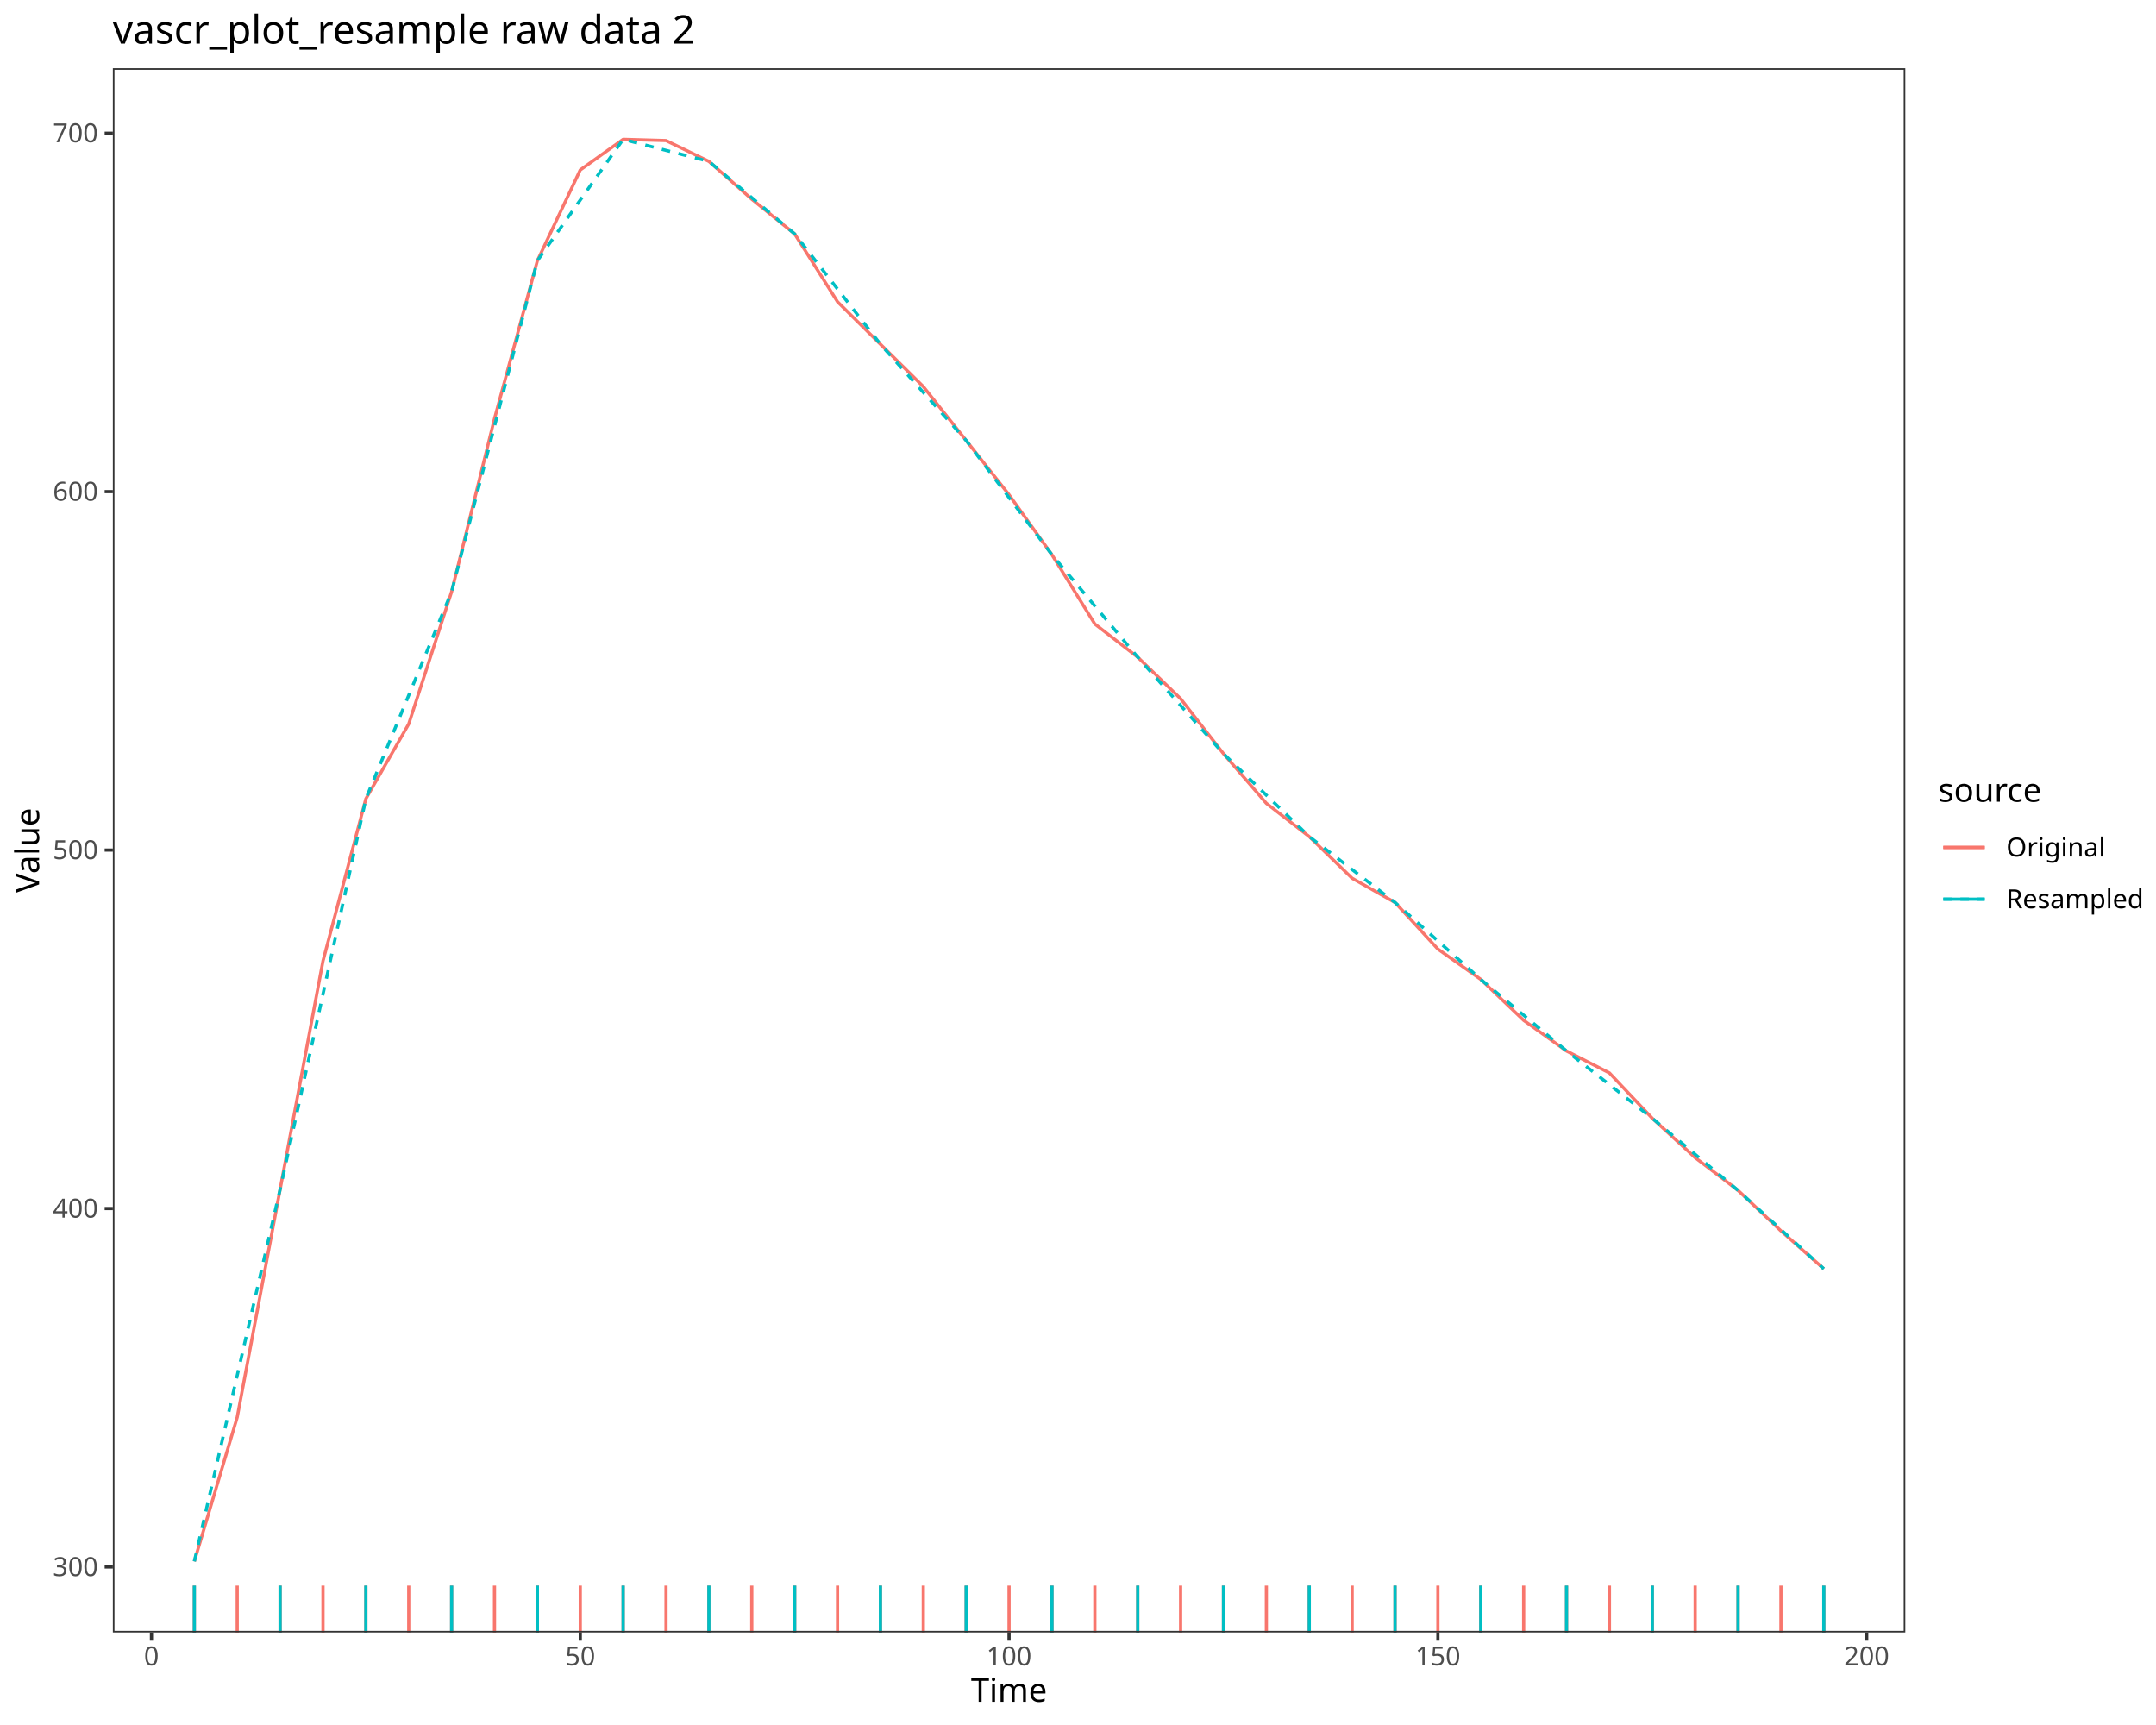
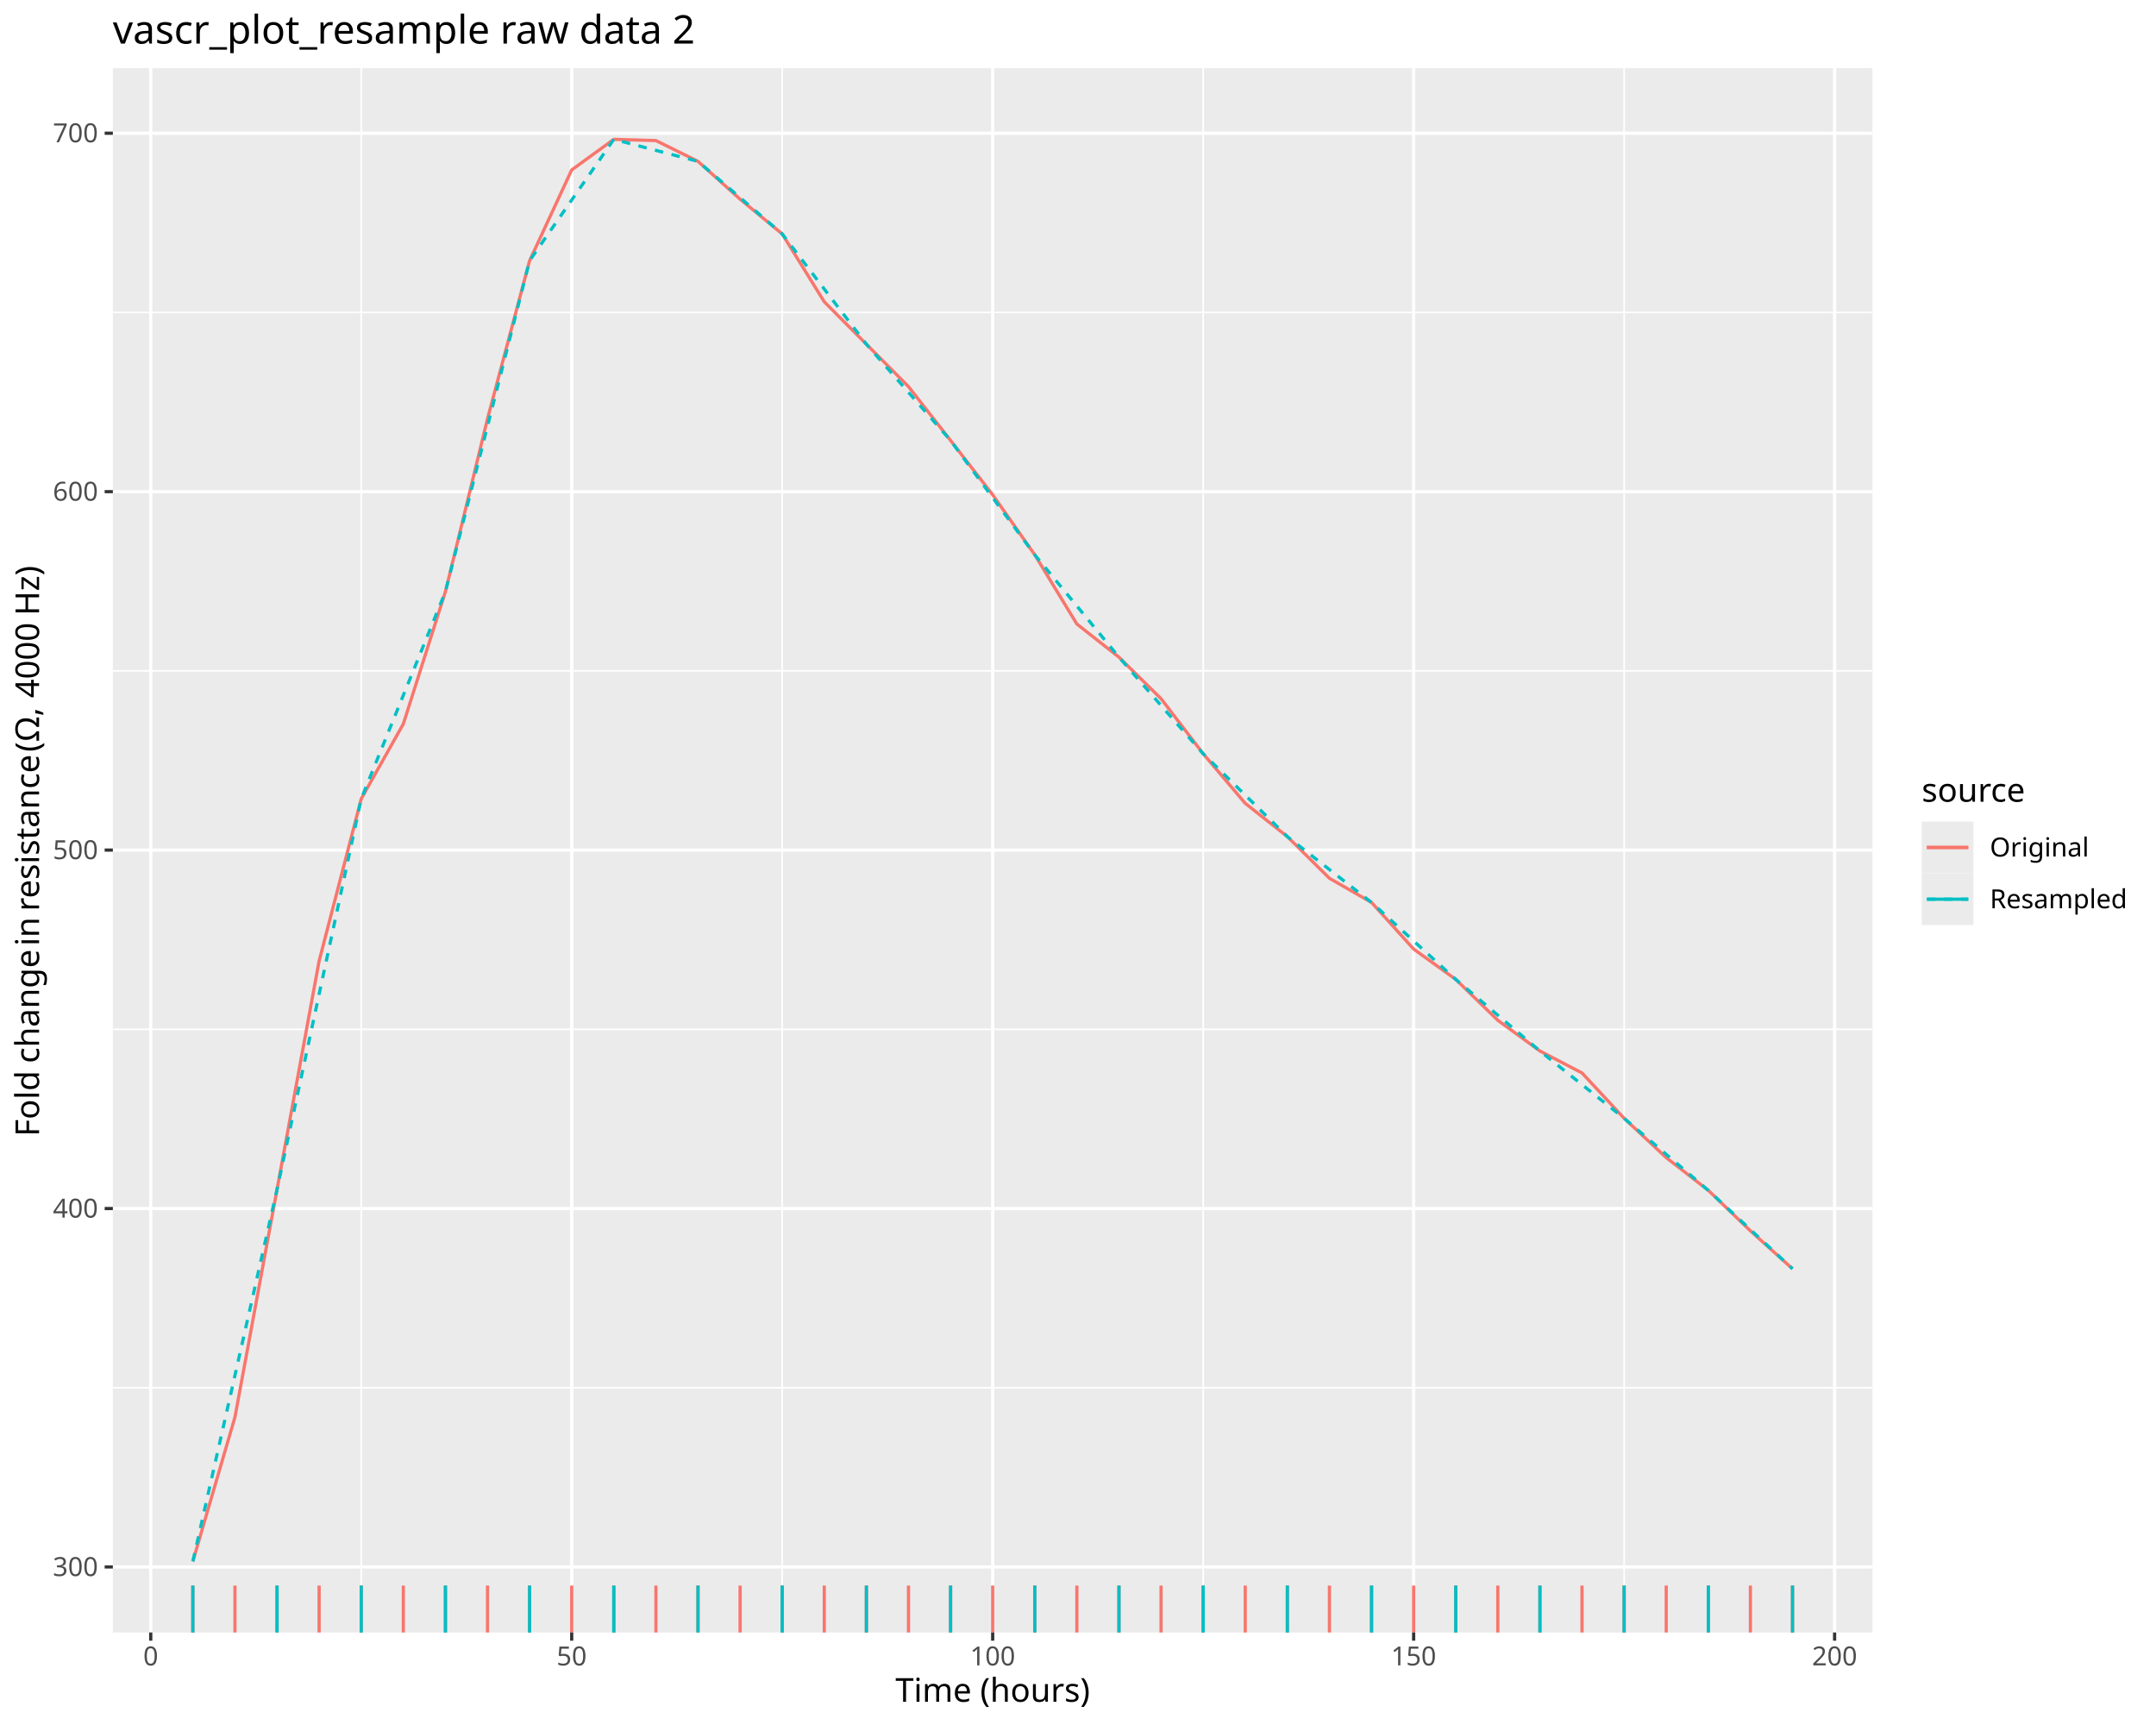
<svg xmlns="http://www.w3.org/2000/svg" class="svglite" data-engine-version="2.0" width="720.00pt" height="576.00pt" viewBox="0 0 720.00 576.00">
  <defs>
    <style type="text/css">
    .svglite line, .svglite polyline, .svglite polygon, .svglite path, .svglite rect, .svglite circle {
      fill: none;
      stroke: #000000;
      stroke-linecap: round;
      stroke-linejoin: round;
      stroke-miterlimit: 10.00;
    }
  </style>
  </defs>
  <rect width="100%" height="100%" style="stroke: none; fill: #FFFFFF;" />
  <defs>
    <clipPath id="cpMC4wMHw3MjAuMDB8MC4wMHw1NzYuMDA=">
      <rect x="0.00" y="0.00" width="720.00" height="576.00" />
    </clipPath>
  </defs>
  <g clip-path="url(#cpMC4wMHw3MjAuMDB8MC4wMHw1NzYuMDA=)">
    <rect x="0.00" y="0.00" width="720.00" height="576.00" style="stroke-width: 1.07; stroke: #FFFFFF; fill: #FFFFFF;" />
  </g>
  <defs>
-     <clipPath id="cpMzcuNjl8NjM2LjI4fDIyLjc4fDU0NS4xMQ==">
-       <rect x="37.69" y="22.78" width="598.59" height="522.33" />
+     <clipPath id="cpMzcuNjl8NjI1LjMyfDIyLjc4fDU0NS4xMQ==">
+       <rect x="37.69" y="22.78" width="587.63" height="522.33" />
    </clipPath>
  </defs>
-   <g clip-path="url(#cpMzcuNjl8NjM2LjI4fDIyLjc4fDU0NS4xMQ==)">
-     <rect x="37.69" y="22.78" width="598.59" height="522.33" style="stroke-width: 1.07; stroke: none; fill: #FFFFFF;" />
-     <polyline points="64.90,521.37 79.22,473.22 93.54,397.15 107.86,320.88 122.18,266.74 136.50,241.73 150.82,197.57 165.14,139.79 179.46,87.04 193.78,56.74 208.10,46.53 222.42,46.94 236.74,53.89 251.06,66.51 265.38,78.11 279.70,100.78 294.02,114.94 308.34,129.09 322.66,147.09 336.98,165.22 351.31,185.26 365.63,208.37 379.95,219.45 394.27,233.31 408.59,251.68 422.91,268.25 437.23,279.36 451.55,293.27 465.87,301.35 480.19,316.91 494.51,327.04 508.83,340.70 523.15,350.95 537.47,358.28 551.79,373.42 566.11,386.56 580.43,397.49 594.75,411.00 609.07,423.67 " style="stroke-width: 1.07; stroke: #F8766D; stroke-linecap: butt;" />
-     <polyline points="64.90,521.37 93.54,397.15 122.18,266.74 150.82,197.57 179.46,87.04 208.10,46.53 236.74,53.89 265.38,78.11 294.02,114.94 322.66,147.09 351.31,185.26 379.95,219.45 408.59,251.68 437.23,279.36 465.87,301.35 494.51,327.04 523.15,350.95 551.79,373.42 580.43,397.49 609.07,423.67 " style="stroke-width: 1.07; stroke: #00BFC4; stroke-dasharray: 2.85,2.85; stroke-linecap: butt;" />
-     <line x1="64.90" y1="545.11" x2="64.90" y2="529.44" style="stroke-width: 1.07; stroke: #F8766D; stroke-linecap: butt;" />
-     <line x1="79.22" y1="545.11" x2="79.22" y2="529.44" style="stroke-width: 1.07; stroke: #F8766D; stroke-linecap: butt;" />
-     <line x1="93.54" y1="545.11" x2="93.54" y2="529.44" style="stroke-width: 1.07; stroke: #F8766D; stroke-linecap: butt;" />
-     <line x1="107.86" y1="545.11" x2="107.86" y2="529.44" style="stroke-width: 1.07; stroke: #F8766D; stroke-linecap: butt;" />
-     <line x1="122.18" y1="545.11" x2="122.18" y2="529.44" style="stroke-width: 1.07; stroke: #F8766D; stroke-linecap: butt;" />
-     <line x1="136.50" y1="545.11" x2="136.50" y2="529.44" style="stroke-width: 1.07; stroke: #F8766D; stroke-linecap: butt;" />
-     <line x1="150.82" y1="545.11" x2="150.82" y2="529.44" style="stroke-width: 1.07; stroke: #F8766D; stroke-linecap: butt;" />
-     <line x1="165.14" y1="545.11" x2="165.14" y2="529.44" style="stroke-width: 1.07; stroke: #F8766D; stroke-linecap: butt;" />
-     <line x1="179.46" y1="545.11" x2="179.46" y2="529.44" style="stroke-width: 1.07; stroke: #F8766D; stroke-linecap: butt;" />
-     <line x1="193.78" y1="545.11" x2="193.78" y2="529.44" style="stroke-width: 1.07; stroke: #F8766D; stroke-linecap: butt;" />
-     <line x1="208.10" y1="545.11" x2="208.10" y2="529.44" style="stroke-width: 1.07; stroke: #F8766D; stroke-linecap: butt;" />
-     <line x1="222.42" y1="545.11" x2="222.42" y2="529.44" style="stroke-width: 1.07; stroke: #F8766D; stroke-linecap: butt;" />
-     <line x1="236.74" y1="545.11" x2="236.74" y2="529.44" style="stroke-width: 1.07; stroke: #F8766D; stroke-linecap: butt;" />
-     <line x1="251.06" y1="545.11" x2="251.06" y2="529.44" style="stroke-width: 1.07; stroke: #F8766D; stroke-linecap: butt;" />
-     <line x1="265.38" y1="545.11" x2="265.38" y2="529.44" style="stroke-width: 1.07; stroke: #F8766D; stroke-linecap: butt;" />
-     <line x1="279.70" y1="545.11" x2="279.70" y2="529.44" style="stroke-width: 1.07; stroke: #F8766D; stroke-linecap: butt;" />
-     <line x1="294.02" y1="545.11" x2="294.02" y2="529.44" style="stroke-width: 1.07; stroke: #F8766D; stroke-linecap: butt;" />
-     <line x1="308.34" y1="545.11" x2="308.34" y2="529.44" style="stroke-width: 1.07; stroke: #F8766D; stroke-linecap: butt;" />
-     <line x1="322.66" y1="545.11" x2="322.66" y2="529.44" style="stroke-width: 1.07; stroke: #F8766D; stroke-linecap: butt;" />
-     <line x1="336.98" y1="545.11" x2="336.98" y2="529.44" style="stroke-width: 1.07; stroke: #F8766D; stroke-linecap: butt;" />
-     <line x1="351.31" y1="545.11" x2="351.31" y2="529.44" style="stroke-width: 1.07; stroke: #F8766D; stroke-linecap: butt;" />
-     <line x1="365.63" y1="545.11" x2="365.63" y2="529.44" style="stroke-width: 1.07; stroke: #F8766D; stroke-linecap: butt;" />
-     <line x1="379.95" y1="545.11" x2="379.95" y2="529.44" style="stroke-width: 1.07; stroke: #F8766D; stroke-linecap: butt;" />
-     <line x1="394.27" y1="545.11" x2="394.27" y2="529.44" style="stroke-width: 1.07; stroke: #F8766D; stroke-linecap: butt;" />
-     <line x1="408.59" y1="545.11" x2="408.59" y2="529.44" style="stroke-width: 1.07; stroke: #F8766D; stroke-linecap: butt;" />
-     <line x1="422.91" y1="545.11" x2="422.91" y2="529.44" style="stroke-width: 1.07; stroke: #F8766D; stroke-linecap: butt;" />
-     <line x1="437.23" y1="545.11" x2="437.23" y2="529.44" style="stroke-width: 1.07; stroke: #F8766D; stroke-linecap: butt;" />
-     <line x1="451.55" y1="545.11" x2="451.55" y2="529.44" style="stroke-width: 1.07; stroke: #F8766D; stroke-linecap: butt;" />
-     <line x1="465.87" y1="545.11" x2="465.87" y2="529.44" style="stroke-width: 1.07; stroke: #F8766D; stroke-linecap: butt;" />
-     <line x1="480.19" y1="545.11" x2="480.19" y2="529.44" style="stroke-width: 1.07; stroke: #F8766D; stroke-linecap: butt;" />
-     <line x1="494.51" y1="545.11" x2="494.51" y2="529.44" style="stroke-width: 1.07; stroke: #F8766D; stroke-linecap: butt;" />
-     <line x1="508.83" y1="545.11" x2="508.83" y2="529.44" style="stroke-width: 1.07; stroke: #F8766D; stroke-linecap: butt;" />
-     <line x1="523.15" y1="545.11" x2="523.15" y2="529.44" style="stroke-width: 1.07; stroke: #F8766D; stroke-linecap: butt;" />
-     <line x1="537.47" y1="545.11" x2="537.47" y2="529.44" style="stroke-width: 1.07; stroke: #F8766D; stroke-linecap: butt;" />
-     <line x1="551.79" y1="545.11" x2="551.79" y2="529.44" style="stroke-width: 1.07; stroke: #F8766D; stroke-linecap: butt;" />
-     <line x1="566.11" y1="545.11" x2="566.11" y2="529.44" style="stroke-width: 1.07; stroke: #F8766D; stroke-linecap: butt;" />
-     <line x1="580.43" y1="545.11" x2="580.43" y2="529.44" style="stroke-width: 1.07; stroke: #F8766D; stroke-linecap: butt;" />
-     <line x1="594.75" y1="545.11" x2="594.75" y2="529.44" style="stroke-width: 1.07; stroke: #F8766D; stroke-linecap: butt;" />
-     <line x1="609.07" y1="545.11" x2="609.07" y2="529.44" style="stroke-width: 1.07; stroke: #F8766D; stroke-linecap: butt;" />
-     <line x1="64.90" y1="545.11" x2="64.90" y2="529.44" style="stroke-width: 1.07; stroke: #00BFC4; stroke-linecap: butt;" />
-     <line x1="93.54" y1="545.11" x2="93.54" y2="529.44" style="stroke-width: 1.07; stroke: #00BFC4; stroke-linecap: butt;" />
-     <line x1="122.18" y1="545.11" x2="122.18" y2="529.44" style="stroke-width: 1.07; stroke: #00BFC4; stroke-linecap: butt;" />
-     <line x1="150.82" y1="545.11" x2="150.82" y2="529.44" style="stroke-width: 1.07; stroke: #00BFC4; stroke-linecap: butt;" />
-     <line x1="179.46" y1="545.11" x2="179.46" y2="529.44" style="stroke-width: 1.07; stroke: #00BFC4; stroke-linecap: butt;" />
-     <line x1="208.10" y1="545.11" x2="208.10" y2="529.44" style="stroke-width: 1.07; stroke: #00BFC4; stroke-linecap: butt;" />
-     <line x1="236.74" y1="545.11" x2="236.74" y2="529.44" style="stroke-width: 1.07; stroke: #00BFC4; stroke-linecap: butt;" />
-     <line x1="265.38" y1="545.11" x2="265.38" y2="529.44" style="stroke-width: 1.07; stroke: #00BFC4; stroke-linecap: butt;" />
-     <line x1="294.02" y1="545.11" x2="294.02" y2="529.44" style="stroke-width: 1.07; stroke: #00BFC4; stroke-linecap: butt;" />
-     <line x1="322.66" y1="545.11" x2="322.66" y2="529.44" style="stroke-width: 1.07; stroke: #00BFC4; stroke-linecap: butt;" />
-     <line x1="351.31" y1="545.11" x2="351.31" y2="529.44" style="stroke-width: 1.07; stroke: #00BFC4; stroke-linecap: butt;" />
-     <line x1="379.95" y1="545.11" x2="379.95" y2="529.44" style="stroke-width: 1.07; stroke: #00BFC4; stroke-linecap: butt;" />
-     <line x1="408.59" y1="545.11" x2="408.59" y2="529.44" style="stroke-width: 1.07; stroke: #00BFC4; stroke-linecap: butt;" />
-     <line x1="437.23" y1="545.11" x2="437.23" y2="529.44" style="stroke-width: 1.07; stroke: #00BFC4; stroke-linecap: butt;" />
-     <line x1="465.87" y1="545.11" x2="465.87" y2="529.44" style="stroke-width: 1.07; stroke: #00BFC4; stroke-linecap: butt;" />
-     <line x1="494.51" y1="545.11" x2="494.51" y2="529.44" style="stroke-width: 1.07; stroke: #00BFC4; stroke-linecap: butt;" />
-     <line x1="523.15" y1="545.11" x2="523.15" y2="529.44" style="stroke-width: 1.07; stroke: #00BFC4; stroke-linecap: butt;" />
-     <line x1="551.79" y1="545.11" x2="551.79" y2="529.44" style="stroke-width: 1.07; stroke: #00BFC4; stroke-linecap: butt;" />
-     <line x1="580.43" y1="545.11" x2="580.43" y2="529.44" style="stroke-width: 1.07; stroke: #00BFC4; stroke-linecap: butt;" />
-     <line x1="609.07" y1="545.11" x2="609.07" y2="529.44" style="stroke-width: 1.07; stroke: #00BFC4; stroke-linecap: butt;" />
-     <rect x="37.69" y="22.78" width="598.59" height="522.33" style="stroke-width: 1.07; stroke: #333333;" />
+   <g clip-path="url(#cpMzcuNjl8NjI1LjMyfDIyLjc4fDU0NS4xMQ==)">
+     <rect x="37.69" y="22.78" width="587.63" height="522.33" style="stroke-width: 1.07; stroke: none; fill: #EBEBEB;" />
+     <polyline points="37.69,463.39 625.32,463.39 " style="stroke-width: 0.53; stroke: #FFFFFF; stroke-linecap: butt;" />
+     <polyline points="37.69,343.70 625.32,343.70 " style="stroke-width: 0.53; stroke: #FFFFFF; stroke-linecap: butt;" />
+     <polyline points="37.69,224.01 625.32,224.01 " style="stroke-width: 0.53; stroke: #FFFFFF; stroke-linecap: butt;" />
+     <polyline points="37.69,104.32 625.32,104.32 " style="stroke-width: 0.53; stroke: #FFFFFF; stroke-linecap: butt;" />
+     <polyline points="120.63,545.11 120.63,22.78 " style="stroke-width: 0.53; stroke: #FFFFFF; stroke-linecap: butt;" />
+     <polyline points="261.21,545.11 261.21,22.78 " style="stroke-width: 0.53; stroke: #FFFFFF; stroke-linecap: butt;" />
+     <polyline points="401.80,545.11 401.80,22.78 " style="stroke-width: 0.53; stroke: #FFFFFF; stroke-linecap: butt;" />
+     <polyline points="542.38,545.11 542.38,22.78 " style="stroke-width: 0.53; stroke: #FFFFFF; stroke-linecap: butt;" />
+     <polyline points="37.69,523.23 625.32,523.23 " style="stroke-width: 1.07; stroke: #FFFFFF; stroke-linecap: butt;" />
+     <polyline points="37.69,403.54 625.32,403.54 " style="stroke-width: 1.07; stroke: #FFFFFF; stroke-linecap: butt;" />
+     <polyline points="37.69,283.85 625.32,283.85 " style="stroke-width: 1.07; stroke: #FFFFFF; stroke-linecap: butt;" />
+     <polyline points="37.69,164.17 625.32,164.17 " style="stroke-width: 1.07; stroke: #FFFFFF; stroke-linecap: butt;" />
+     <polyline points="37.69,44.48 625.32,44.48 " style="stroke-width: 1.07; stroke: #FFFFFF; stroke-linecap: butt;" />
+     <polyline points="50.34,545.11 50.34,22.78 " style="stroke-width: 1.07; stroke: #FFFFFF; stroke-linecap: butt;" />
+     <polyline points="190.92,545.11 190.92,22.78 " style="stroke-width: 1.07; stroke: #FFFFFF; stroke-linecap: butt;" />
+     <polyline points="331.51,545.11 331.51,22.78 " style="stroke-width: 1.07; stroke: #FFFFFF; stroke-linecap: butt;" />
+     <polyline points="472.09,545.11 472.09,22.78 " style="stroke-width: 1.07; stroke: #FFFFFF; stroke-linecap: butt;" />
+     <polyline points="612.67,545.11 612.67,22.78 " style="stroke-width: 1.07; stroke: #FFFFFF; stroke-linecap: butt;" />
+     <polyline points="64.40,521.37 78.46,473.22 92.52,397.15 106.57,320.88 120.63,266.74 134.69,241.73 148.75,197.57 162.81,139.79 176.86,87.04 190.92,56.74 204.98,46.53 219.04,46.94 233.10,53.89 247.16,66.51 261.21,78.11 275.27,100.78 289.33,114.94 303.39,129.09 317.45,147.09 331.51,165.22 345.56,185.26 359.62,208.37 373.68,219.45 387.74,233.31 401.80,251.68 415.85,268.25 429.91,279.36 443.97,293.27 458.03,301.35 472.09,316.91 486.15,327.04 500.20,340.70 514.26,350.95 528.32,358.28 542.38,373.42 556.44,386.56 570.50,397.49 584.55,411.00 598.61,423.67 " style="stroke-width: 1.07; stroke: #F8766D; stroke-linecap: butt;" />
+     <polyline points="64.40,521.37 92.52,397.15 120.63,266.74 148.75,197.57 176.86,87.04 204.98,46.53 233.10,53.89 261.21,78.11 289.33,114.94 317.45,147.09 345.56,185.26 373.68,219.45 401.80,251.68 429.91,279.36 458.03,301.35 486.15,327.04 514.26,350.95 542.38,373.42 570.50,397.49 598.61,423.67 " style="stroke-width: 1.07; stroke: #00BFC4; stroke-dasharray: 2.85,2.85; stroke-linecap: butt;" />
+     <line x1="64.40" y1="545.11" x2="64.40" y2="529.44" style="stroke-width: 1.07; stroke: #F8766D; stroke-linecap: butt;" />
+     <line x1="78.46" y1="545.11" x2="78.46" y2="529.44" style="stroke-width: 1.07; stroke: #F8766D; stroke-linecap: butt;" />
+     <line x1="92.52" y1="545.11" x2="92.52" y2="529.44" style="stroke-width: 1.07; stroke: #F8766D; stroke-linecap: butt;" />
+     <line x1="106.57" y1="545.11" x2="106.57" y2="529.44" style="stroke-width: 1.07; stroke: #F8766D; stroke-linecap: butt;" />
+     <line x1="120.63" y1="545.11" x2="120.63" y2="529.44" style="stroke-width: 1.07; stroke: #F8766D; stroke-linecap: butt;" />
+     <line x1="134.69" y1="545.11" x2="134.69" y2="529.44" style="stroke-width: 1.07; stroke: #F8766D; stroke-linecap: butt;" />
+     <line x1="148.75" y1="545.11" x2="148.75" y2="529.44" style="stroke-width: 1.07; stroke: #F8766D; stroke-linecap: butt;" />
+     <line x1="162.81" y1="545.11" x2="162.81" y2="529.44" style="stroke-width: 1.07; stroke: #F8766D; stroke-linecap: butt;" />
+     <line x1="176.86" y1="545.11" x2="176.86" y2="529.44" style="stroke-width: 1.07; stroke: #F8766D; stroke-linecap: butt;" />
+     <line x1="190.92" y1="545.11" x2="190.92" y2="529.44" style="stroke-width: 1.07; stroke: #F8766D; stroke-linecap: butt;" />
+     <line x1="204.98" y1="545.11" x2="204.98" y2="529.44" style="stroke-width: 1.07; stroke: #F8766D; stroke-linecap: butt;" />
+     <line x1="219.04" y1="545.11" x2="219.04" y2="529.44" style="stroke-width: 1.07; stroke: #F8766D; stroke-linecap: butt;" />
+     <line x1="233.10" y1="545.11" x2="233.10" y2="529.44" style="stroke-width: 1.07; stroke: #F8766D; stroke-linecap: butt;" />
+     <line x1="247.16" y1="545.11" x2="247.16" y2="529.44" style="stroke-width: 1.07; stroke: #F8766D; stroke-linecap: butt;" />
+     <line x1="261.21" y1="545.11" x2="261.21" y2="529.44" style="stroke-width: 1.07; stroke: #F8766D; stroke-linecap: butt;" />
+     <line x1="275.27" y1="545.11" x2="275.27" y2="529.44" style="stroke-width: 1.07; stroke: #F8766D; stroke-linecap: butt;" />
+     <line x1="289.33" y1="545.11" x2="289.33" y2="529.44" style="stroke-width: 1.07; stroke: #F8766D; stroke-linecap: butt;" />
+     <line x1="303.39" y1="545.11" x2="303.39" y2="529.44" style="stroke-width: 1.07; stroke: #F8766D; stroke-linecap: butt;" />
+     <line x1="317.45" y1="545.11" x2="317.45" y2="529.44" style="stroke-width: 1.07; stroke: #F8766D; stroke-linecap: butt;" />
+     <line x1="331.51" y1="545.11" x2="331.51" y2="529.44" style="stroke-width: 1.07; stroke: #F8766D; stroke-linecap: butt;" />
+     <line x1="345.56" y1="545.11" x2="345.56" y2="529.44" style="stroke-width: 1.07; stroke: #F8766D; stroke-linecap: butt;" />
+     <line x1="359.62" y1="545.11" x2="359.62" y2="529.44" style="stroke-width: 1.07; stroke: #F8766D; stroke-linecap: butt;" />
+     <line x1="373.68" y1="545.11" x2="373.68" y2="529.44" style="stroke-width: 1.07; stroke: #F8766D; stroke-linecap: butt;" />
+     <line x1="387.74" y1="545.11" x2="387.74" y2="529.44" style="stroke-width: 1.07; stroke: #F8766D; stroke-linecap: butt;" />
+     <line x1="401.80" y1="545.11" x2="401.80" y2="529.44" style="stroke-width: 1.07; stroke: #F8766D; stroke-linecap: butt;" />
+     <line x1="415.85" y1="545.11" x2="415.85" y2="529.44" style="stroke-width: 1.07; stroke: #F8766D; stroke-linecap: butt;" />
+     <line x1="429.91" y1="545.11" x2="429.91" y2="529.44" style="stroke-width: 1.07; stroke: #F8766D; stroke-linecap: butt;" />
+     <line x1="443.97" y1="545.11" x2="443.97" y2="529.44" style="stroke-width: 1.07; stroke: #F8766D; stroke-linecap: butt;" />
+     <line x1="458.03" y1="545.11" x2="458.03" y2="529.44" style="stroke-width: 1.07; stroke: #F8766D; stroke-linecap: butt;" />
+     <line x1="472.09" y1="545.11" x2="472.09" y2="529.44" style="stroke-width: 1.07; stroke: #F8766D; stroke-linecap: butt;" />
+     <line x1="486.15" y1="545.11" x2="486.15" y2="529.44" style="stroke-width: 1.07; stroke: #F8766D; stroke-linecap: butt;" />
+     <line x1="500.20" y1="545.11" x2="500.20" y2="529.44" style="stroke-width: 1.07; stroke: #F8766D; stroke-linecap: butt;" />
+     <line x1="514.26" y1="545.11" x2="514.26" y2="529.44" style="stroke-width: 1.07; stroke: #F8766D; stroke-linecap: butt;" />
+     <line x1="528.32" y1="545.11" x2="528.32" y2="529.44" style="stroke-width: 1.07; stroke: #F8766D; stroke-linecap: butt;" />
+     <line x1="542.38" y1="545.11" x2="542.38" y2="529.44" style="stroke-width: 1.07; stroke: #F8766D; stroke-linecap: butt;" />
+     <line x1="556.44" y1="545.11" x2="556.44" y2="529.44" style="stroke-width: 1.07; stroke: #F8766D; stroke-linecap: butt;" />
+     <line x1="570.50" y1="545.11" x2="570.50" y2="529.44" style="stroke-width: 1.07; stroke: #F8766D; stroke-linecap: butt;" />
+     <line x1="584.55" y1="545.11" x2="584.55" y2="529.44" style="stroke-width: 1.07; stroke: #F8766D; stroke-linecap: butt;" />
+     <line x1="598.61" y1="545.11" x2="598.61" y2="529.44" style="stroke-width: 1.07; stroke: #F8766D; stroke-linecap: butt;" />
+     <line x1="64.40" y1="545.11" x2="64.40" y2="529.44" style="stroke-width: 1.07; stroke: #00BFC4; stroke-linecap: butt;" />
+     <line x1="92.52" y1="545.11" x2="92.52" y2="529.44" style="stroke-width: 1.07; stroke: #00BFC4; stroke-linecap: butt;" />
+     <line x1="120.63" y1="545.11" x2="120.63" y2="529.44" style="stroke-width: 1.07; stroke: #00BFC4; stroke-linecap: butt;" />
+     <line x1="148.75" y1="545.11" x2="148.75" y2="529.44" style="stroke-width: 1.07; stroke: #00BFC4; stroke-linecap: butt;" />
+     <line x1="176.86" y1="545.11" x2="176.86" y2="529.44" style="stroke-width: 1.07; stroke: #00BFC4; stroke-linecap: butt;" />
+     <line x1="204.98" y1="545.11" x2="204.98" y2="529.44" style="stroke-width: 1.07; stroke: #00BFC4; stroke-linecap: butt;" />
+     <line x1="233.10" y1="545.11" x2="233.10" y2="529.44" style="stroke-width: 1.07; stroke: #00BFC4; stroke-linecap: butt;" />
+     <line x1="261.21" y1="545.11" x2="261.21" y2="529.44" style="stroke-width: 1.07; stroke: #00BFC4; stroke-linecap: butt;" />
+     <line x1="289.33" y1="545.11" x2="289.33" y2="529.44" style="stroke-width: 1.07; stroke: #00BFC4; stroke-linecap: butt;" />
+     <line x1="317.45" y1="545.11" x2="317.45" y2="529.44" style="stroke-width: 1.07; stroke: #00BFC4; stroke-linecap: butt;" />
+     <line x1="345.56" y1="545.11" x2="345.56" y2="529.44" style="stroke-width: 1.07; stroke: #00BFC4; stroke-linecap: butt;" />
+     <line x1="373.68" y1="545.11" x2="373.68" y2="529.44" style="stroke-width: 1.07; stroke: #00BFC4; stroke-linecap: butt;" />
+     <line x1="401.80" y1="545.11" x2="401.80" y2="529.44" style="stroke-width: 1.07; stroke: #00BFC4; stroke-linecap: butt;" />
+     <line x1="429.91" y1="545.11" x2="429.91" y2="529.44" style="stroke-width: 1.07; stroke: #00BFC4; stroke-linecap: butt;" />
+     <line x1="458.03" y1="545.11" x2="458.03" y2="529.44" style="stroke-width: 1.07; stroke: #00BFC4; stroke-linecap: butt;" />
+     <line x1="486.15" y1="545.11" x2="486.15" y2="529.44" style="stroke-width: 1.07; stroke: #00BFC4; stroke-linecap: butt;" />
+     <line x1="514.26" y1="545.11" x2="514.26" y2="529.44" style="stroke-width: 1.07; stroke: #00BFC4; stroke-linecap: butt;" />
+     <line x1="542.38" y1="545.11" x2="542.38" y2="529.44" style="stroke-width: 1.07; stroke: #00BFC4; stroke-linecap: butt;" />
+     <line x1="570.50" y1="545.11" x2="570.50" y2="529.44" style="stroke-width: 1.07; stroke: #00BFC4; stroke-linecap: butt;" />
+     <line x1="598.61" y1="545.11" x2="598.61" y2="529.44" style="stroke-width: 1.07; stroke: #00BFC4; stroke-linecap: butt;" />
  </g>
  <g clip-path="url(#cpMC4wMHw3MjAuMDB8MC4wMHw1NzYuMDA=)">
    <text x="32.76" y="526.26" text-anchor="end" style="font-size: 8.80px; fill: #4D4D4D; font-family: sans;" textLength="14.68px" lengthAdjust="spacingAndGlyphs">300</text>
    <text x="32.76" y="406.57" text-anchor="end" style="font-size: 8.80px; fill: #4D4D4D; font-family: sans;" textLength="14.68px" lengthAdjust="spacingAndGlyphs">400</text>
    <text x="32.76" y="286.88" text-anchor="end" style="font-size: 8.80px; fill: #4D4D4D; font-family: sans;" textLength="14.68px" lengthAdjust="spacingAndGlyphs">500</text>
    <text x="32.76" y="167.19" text-anchor="end" style="font-size: 8.80px; fill: #4D4D4D; font-family: sans;" textLength="14.68px" lengthAdjust="spacingAndGlyphs">600</text>
    <text x="32.76" y="47.50" text-anchor="end" style="font-size: 8.80px; fill: #4D4D4D; font-family: sans;" textLength="14.68px" lengthAdjust="spacingAndGlyphs">700</text>
    <polyline points="34.95,523.23 37.69,523.23 " style="stroke-width: 1.07; stroke: #333333; stroke-linecap: butt;" />
    <polyline points="34.95,403.54 37.69,403.54 " style="stroke-width: 1.07; stroke: #333333; stroke-linecap: butt;" />
    <polyline points="34.95,283.85 37.69,283.85 " style="stroke-width: 1.07; stroke: #333333; stroke-linecap: butt;" />
    <polyline points="34.95,164.17 37.69,164.17 " style="stroke-width: 1.07; stroke: #333333; stroke-linecap: butt;" />
    <polyline points="34.95,44.48 37.69,44.48 " style="stroke-width: 1.07; stroke: #333333; stroke-linecap: butt;" />
-     <polyline points="50.58,547.85 50.58,545.11 " style="stroke-width: 1.07; stroke: #333333; stroke-linecap: butt;" />
-     <polyline points="193.78,547.85 193.78,545.11 " style="stroke-width: 1.07; stroke: #333333; stroke-linecap: butt;" />
-     <polyline points="336.98,547.85 336.98,545.11 " style="stroke-width: 1.07; stroke: #333333; stroke-linecap: butt;" />
-     <polyline points="480.19,547.85 480.19,545.11 " style="stroke-width: 1.07; stroke: #333333; stroke-linecap: butt;" />
-     <polyline points="623.39,547.85 623.39,545.11 " style="stroke-width: 1.07; stroke: #333333; stroke-linecap: butt;" />
-     <text x="50.58" y="556.10" text-anchor="middle" style="font-size: 8.80px; fill: #4D4D4D; font-family: sans;" textLength="4.89px" lengthAdjust="spacingAndGlyphs">0</text>
-     <text x="193.78" y="556.10" text-anchor="middle" style="font-size: 8.80px; fill: #4D4D4D; font-family: sans;" textLength="9.79px" lengthAdjust="spacingAndGlyphs">50</text>
-     <text x="336.98" y="556.10" text-anchor="middle" style="font-size: 8.80px; fill: #4D4D4D; font-family: sans;" textLength="14.68px" lengthAdjust="spacingAndGlyphs">100</text>
-     <text x="480.19" y="556.10" text-anchor="middle" style="font-size: 8.80px; fill: #4D4D4D; font-family: sans;" textLength="14.68px" lengthAdjust="spacingAndGlyphs">150</text>
-     <text x="623.39" y="556.10" text-anchor="middle" style="font-size: 8.80px; fill: #4D4D4D; font-family: sans;" textLength="14.68px" lengthAdjust="spacingAndGlyphs">200</text>
-     <text x="336.98" y="568.24" text-anchor="middle" style="font-size: 11.00px; font-family: sans;" textLength="24.45px" lengthAdjust="spacingAndGlyphs">Time</text>
-     <text transform="translate(13.05,283.95) rotate(-90)" text-anchor="middle" style="font-size: 11.00px; font-family: sans;" textLength="28.14px" lengthAdjust="spacingAndGlyphs">Value</text>
-     <rect x="647.24" y="259.00" width="67.28" height="49.89" style="stroke-width: 1.07; stroke: none; fill: #FFFFFF;" />
-     <text x="647.24" y="267.71" style="font-size: 11.00px; font-family: sans;" textLength="33.03px" lengthAdjust="spacingAndGlyphs">source</text>
-     <rect x="647.24" y="274.33" width="17.28" height="17.28" style="stroke-width: 1.07; stroke: none; fill: #FFFFFF;" />
-     <line x1="648.97" y1="282.97" x2="662.79" y2="282.97" style="stroke-width: 1.07; stroke: #F8766D; stroke-linecap: butt;" />
-     <line x1="648.97" y1="282.97" x2="662.79" y2="282.97" style="stroke-width: 1.07; stroke: #F8766D; stroke-linecap: butt;" />
-     <rect x="647.24" y="291.61" width="17.28" height="17.28" style="stroke-width: 1.07; stroke: none; fill: #FFFFFF;" />
-     <line x1="648.97" y1="300.25" x2="662.79" y2="300.25" style="stroke-width: 1.07; stroke: #00BFC4; stroke-dasharray: 2.85,2.85; stroke-linecap: butt;" />
-     <line x1="648.97" y1="300.25" x2="662.79" y2="300.25" style="stroke-width: 1.07; stroke: #00BFC4; stroke-linecap: butt;" />
-     <text x="670.00" y="286.00" style="font-size: 8.80px; font-family: sans;" textLength="30.32px" lengthAdjust="spacingAndGlyphs">Original</text>
-     <text x="670.00" y="303.28" style="font-size: 8.80px; font-family: sans;" textLength="44.52px" lengthAdjust="spacingAndGlyphs">Resampled</text>
+     <polyline points="50.34,547.85 50.34,545.11 " style="stroke-width: 1.07; stroke: #333333; stroke-linecap: butt;" />
+     <polyline points="190.92,547.85 190.92,545.11 " style="stroke-width: 1.07; stroke: #333333; stroke-linecap: butt;" />
+     <polyline points="331.51,547.85 331.51,545.11 " style="stroke-width: 1.07; stroke: #333333; stroke-linecap: butt;" />
+     <polyline points="472.09,547.85 472.09,545.11 " style="stroke-width: 1.07; stroke: #333333; stroke-linecap: butt;" />
+     <polyline points="612.67,547.85 612.67,545.11 " style="stroke-width: 1.07; stroke: #333333; stroke-linecap: butt;" />
+     <text x="50.34" y="556.10" text-anchor="middle" style="font-size: 8.80px; fill: #4D4D4D; font-family: sans;" textLength="4.89px" lengthAdjust="spacingAndGlyphs">0</text>
+     <text x="190.92" y="556.10" text-anchor="middle" style="font-size: 8.80px; fill: #4D4D4D; font-family: sans;" textLength="9.79px" lengthAdjust="spacingAndGlyphs">50</text>
+     <text x="331.51" y="556.10" text-anchor="middle" style="font-size: 8.80px; fill: #4D4D4D; font-family: sans;" textLength="14.68px" lengthAdjust="spacingAndGlyphs">100</text>
+     <text x="472.09" y="556.10" text-anchor="middle" style="font-size: 8.80px; fill: #4D4D4D; font-family: sans;" textLength="14.68px" lengthAdjust="spacingAndGlyphs">150</text>
+     <text x="612.67" y="556.10" text-anchor="middle" style="font-size: 8.80px; fill: #4D4D4D; font-family: sans;" textLength="14.68px" lengthAdjust="spacingAndGlyphs">200</text>
+     <text x="331.51" y="568.24" text-anchor="middle" style="font-size: 11.00px; font-family: sans;" textLength="62.35px" lengthAdjust="spacingAndGlyphs">Time (hours)</text>
+     <text transform="translate(13.05,379.48) rotate(-90)" style="font-size: 11.00px; font-family: sans;" textLength="21.40px" lengthAdjust="spacingAndGlyphs">Fold</text>
+     <text transform="translate(13.05,355.03) rotate(-90)" style="font-size: 11.00px; font-family: sans;" textLength="36.10px" lengthAdjust="spacingAndGlyphs">change</text>
+     <text transform="translate(13.05,315.88) rotate(-90)" style="font-size: 11.00px; font-family: sans;" textLength="8.56px" lengthAdjust="spacingAndGlyphs">in</text>
+     <text transform="translate(13.05,304.26) rotate(-90)" style="font-size: 11.00px; font-family: sans;" textLength="50.15px" lengthAdjust="spacingAndGlyphs">resistance</text>
+     <text transform="translate(13.05,251.06) rotate(-90)" style="font-size: 11.00px; font-family: sans;" textLength="14.94px" lengthAdjust="spacingAndGlyphs">(Ω,</text>
+     <text transform="translate(13.05,233.06) rotate(-90)" style="font-size: 11.00px; font-family: sans;" textLength="24.47px" lengthAdjust="spacingAndGlyphs">4000</text>
+     <text transform="translate(13.05,205.53) rotate(-90)" style="font-size: 11.00px; font-family: sans;" textLength="17.11px" lengthAdjust="spacingAndGlyphs">Hz)</text>
+     <rect x="636.28" y="253.52" width="78.24" height="60.85" style="stroke-width: 1.07; stroke: none; fill: #FFFFFF;" />
+     <text x="641.76" y="267.71" style="font-size: 11.00px; font-family: sans;" textLength="33.03px" lengthAdjust="spacingAndGlyphs">source</text>
+     <rect x="641.76" y="274.33" width="17.28" height="17.28" style="stroke-width: 1.07; stroke: none; fill: #EBEBEB;" />
+     <line x1="643.49" y1="282.97" x2="657.31" y2="282.97" style="stroke-width: 1.07; stroke: #F8766D; stroke-linecap: butt;" />
+     <line x1="643.49" y1="282.97" x2="657.31" y2="282.97" style="stroke-width: 1.07; stroke: #F8766D; stroke-linecap: butt;" />
+     <rect x="641.76" y="291.61" width="17.28" height="17.28" style="stroke-width: 1.07; stroke: none; fill: #EBEBEB;" />
+     <line x1="643.49" y1="300.25" x2="657.31" y2="300.25" style="stroke-width: 1.07; stroke: #00BFC4; stroke-dasharray: 2.85,2.85; stroke-linecap: butt;" />
+     <line x1="643.49" y1="300.25" x2="657.31" y2="300.25" style="stroke-width: 1.07; stroke: #00BFC4; stroke-linecap: butt;" />
+     <text x="664.52" y="286.00" style="font-size: 8.80px; font-family: sans;" textLength="30.32px" lengthAdjust="spacingAndGlyphs">Original</text>
+     <text x="664.52" y="303.28" style="font-size: 8.80px; font-family: sans;" textLength="44.52px" lengthAdjust="spacingAndGlyphs">Resampled</text>
    <text x="37.69" y="14.56" style="font-size: 13.20px; font-family: sans;" textLength="187.13px" lengthAdjust="spacingAndGlyphs">vascr_plot_resample raw data 2</text>
  </g>
</svg>
